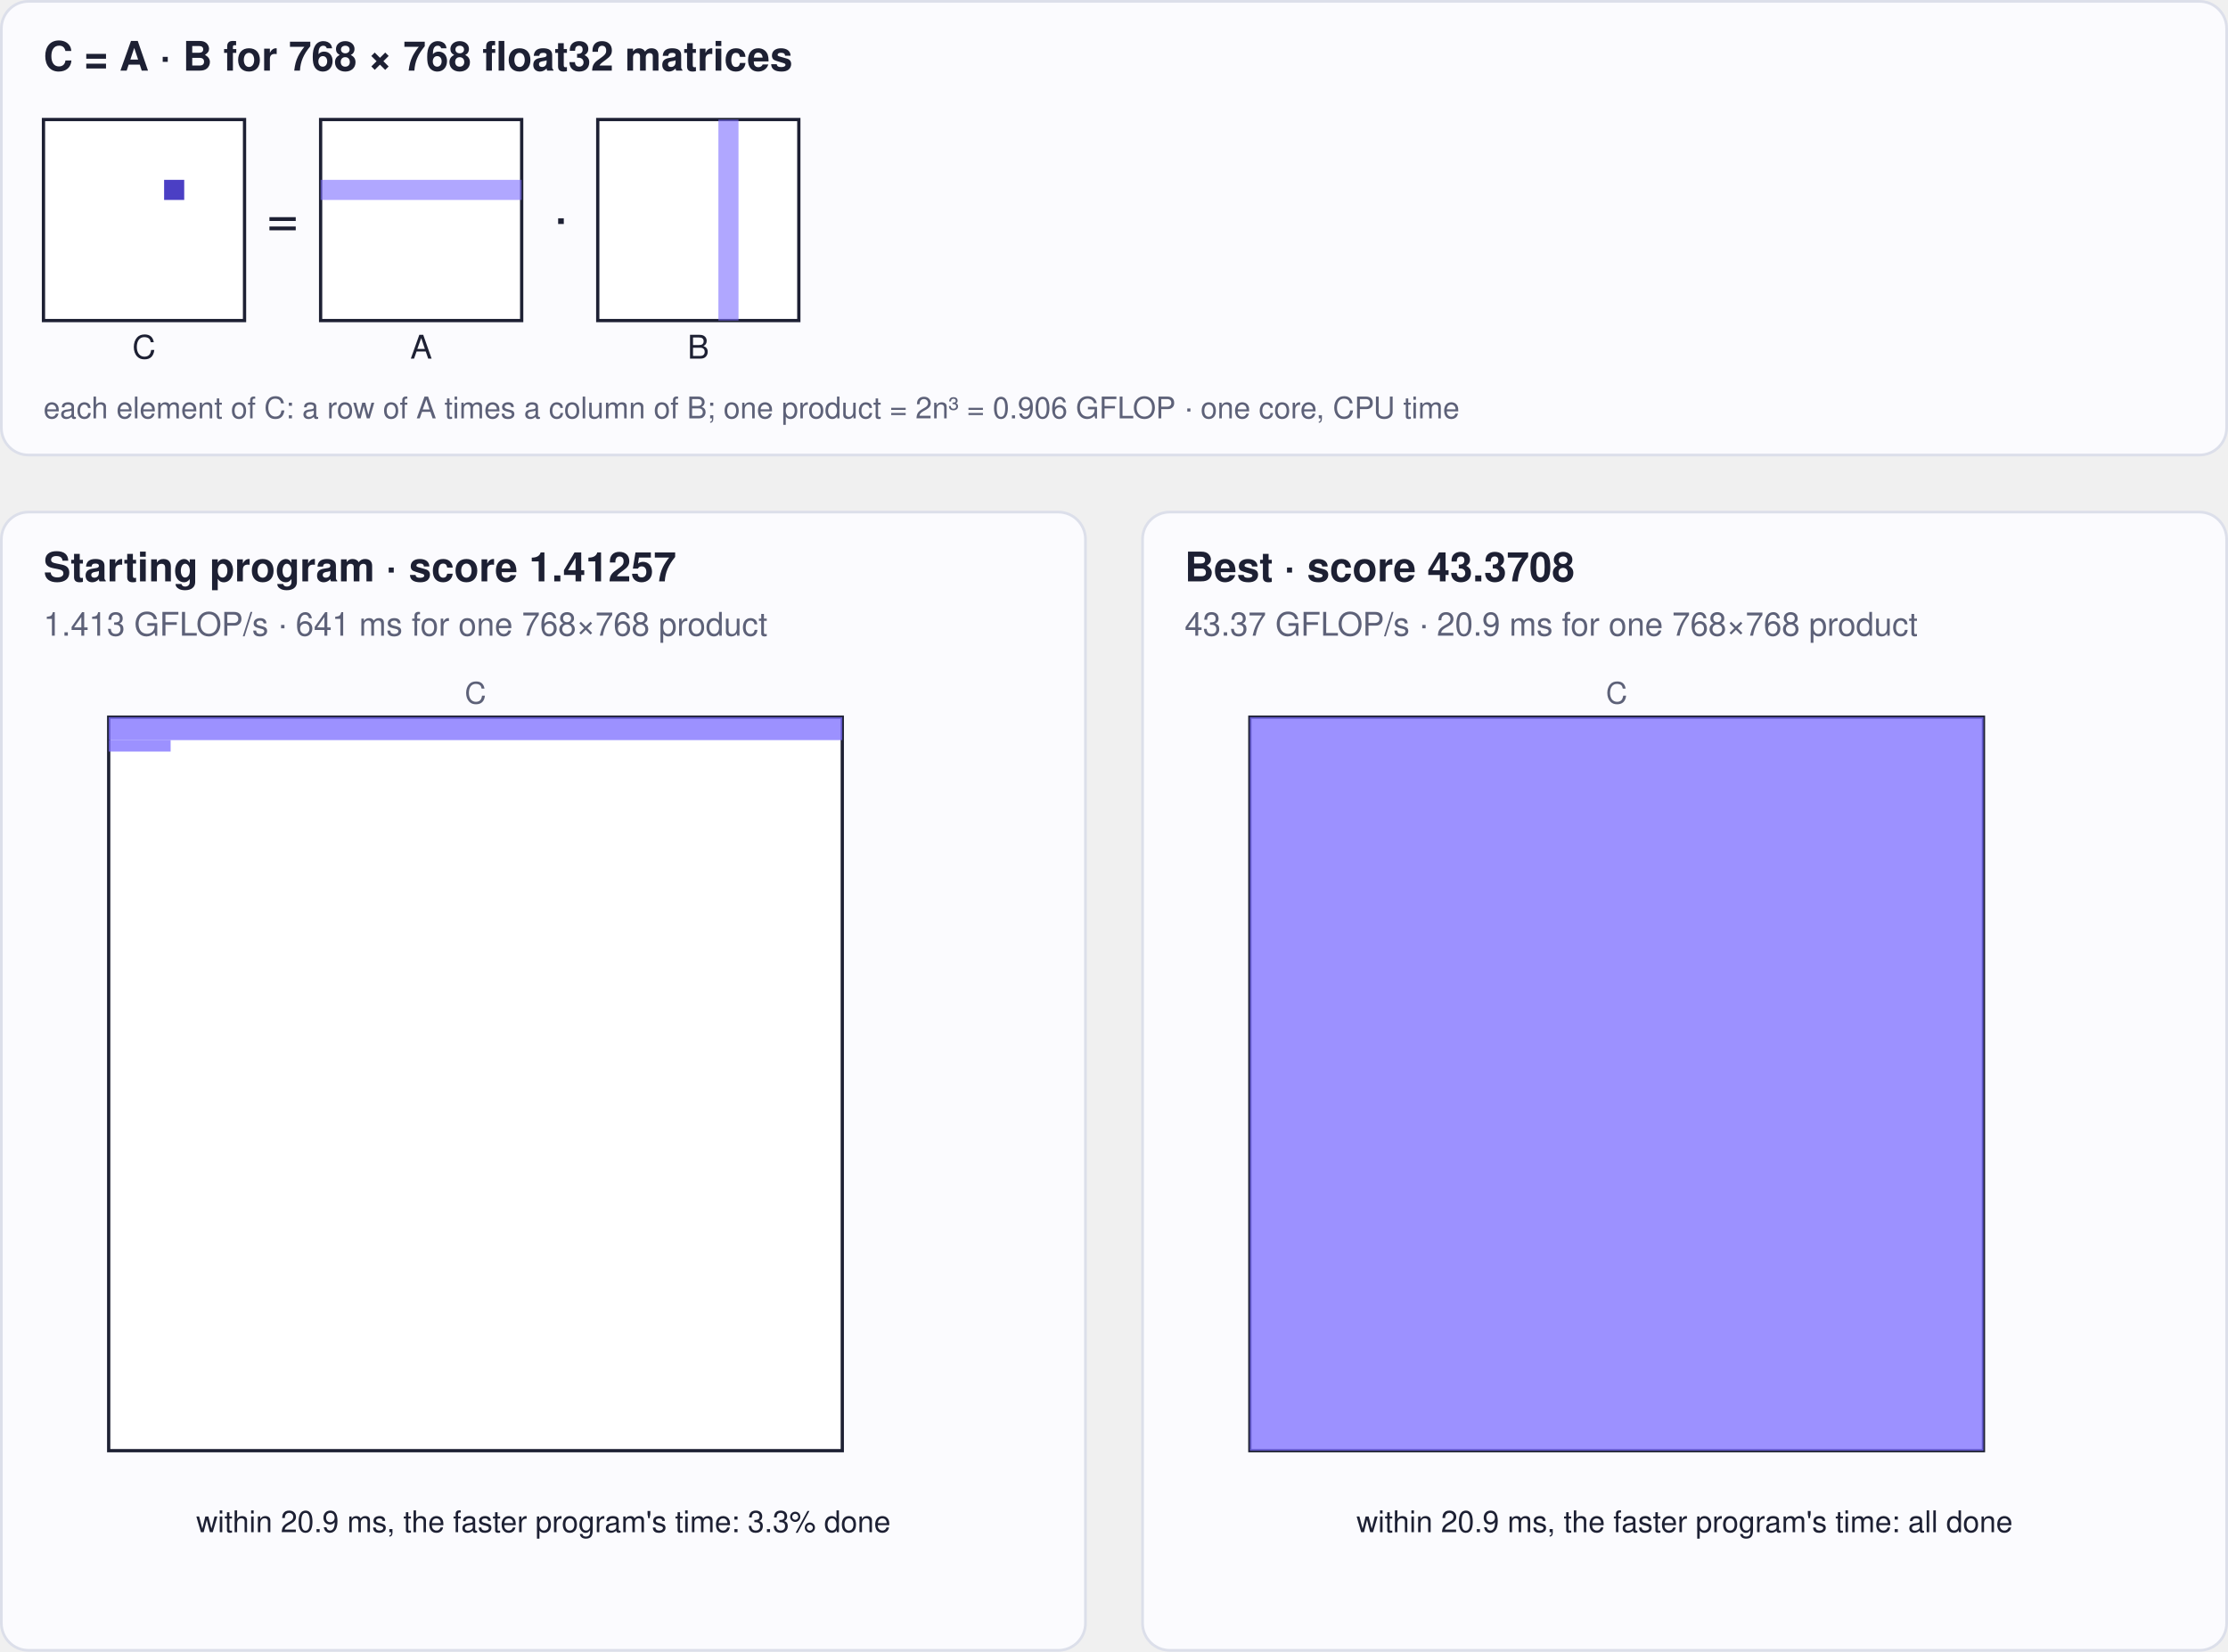
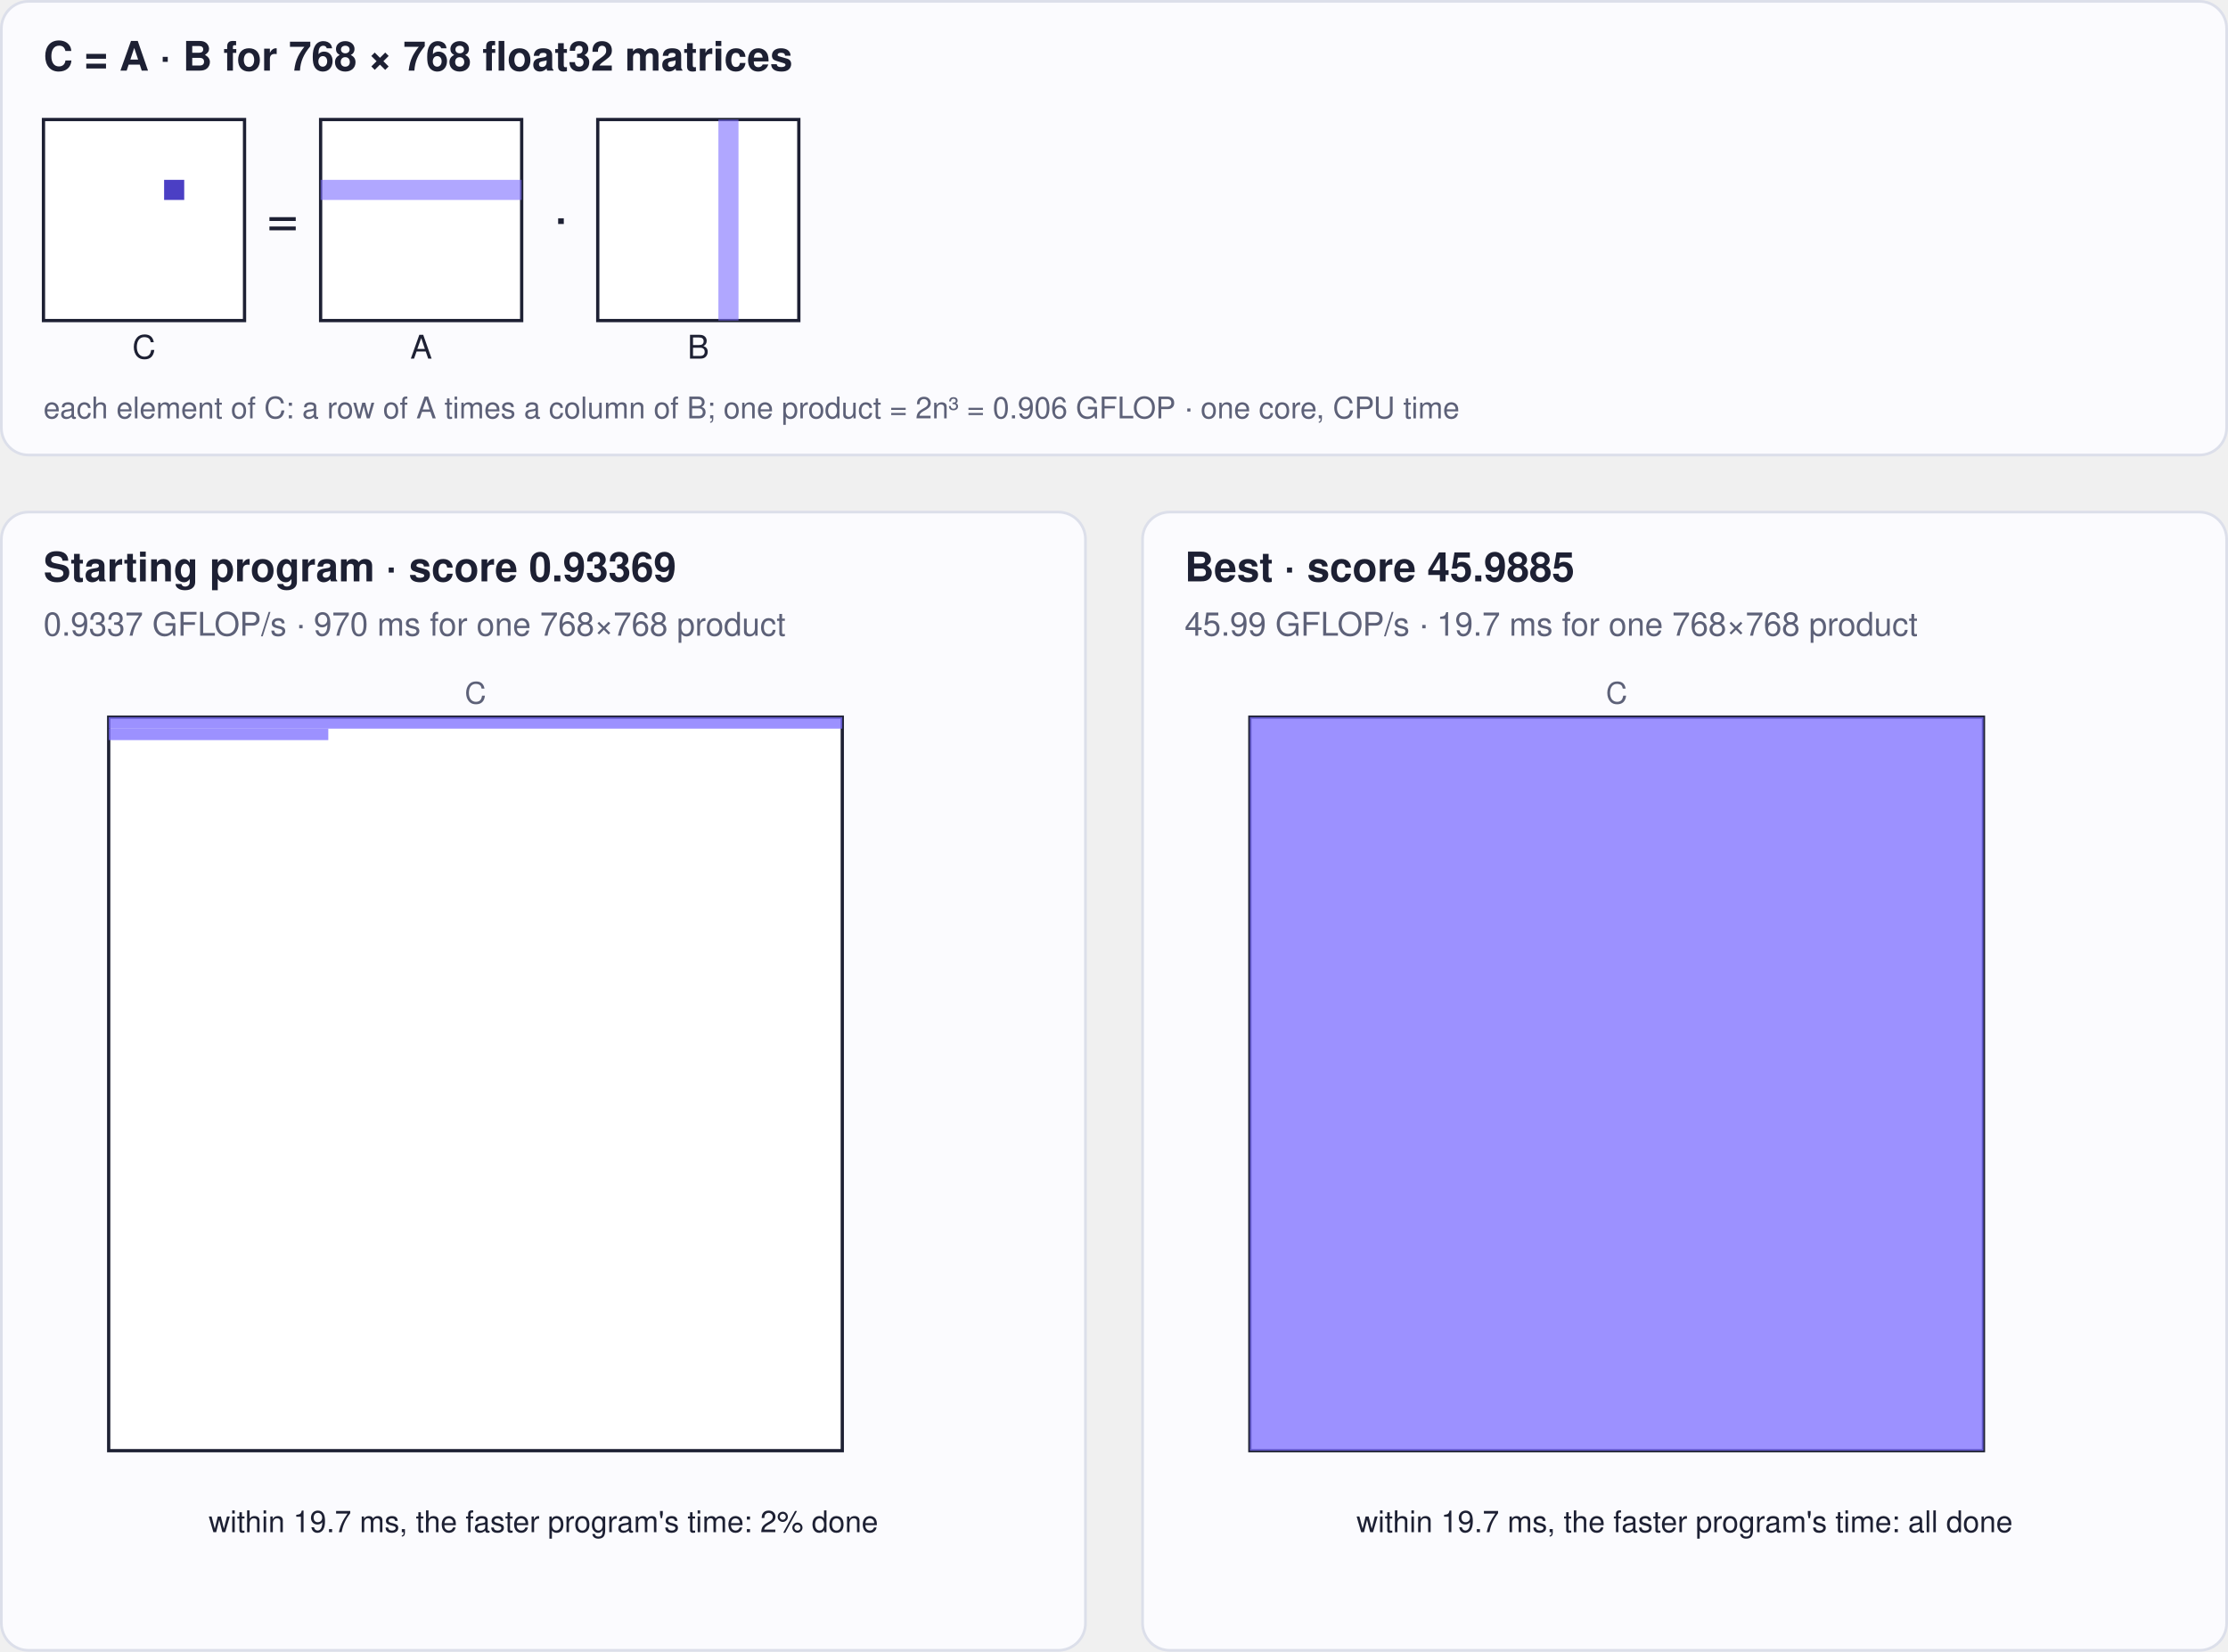
<svg xmlns="http://www.w3.org/2000/svg" viewBox="0 0 820 608.00" width="820" height="608.00" role="img" aria-label="matmul_st_cpp: the starting program's solution and the best one" font-family="system-ui, -apple-system, Segoe UI, Helvetica, Arial, sans-serif">
  <rect x="0.5" y="0.5" width="819" height="167.00" rx="10" fill="#fbfbfe" stroke="#dcdfea" />
  <text x="16.00" y="26.00" font-size="15" fill="#1d2033" text-anchor="start" font-weight="600">C = A · B for 768 × 768 float32 matrices</text>
  <rect x="16.00" y="44.00" width="74.00" height="74.00" fill="#fff" stroke="#1d2033" stroke-width="1.2" />
  <rect x="60.40" y="66.20" width="7.40" height="7.40" fill="#4b3fc4" />
  <text x="53.00" y="132.00" font-size="12" fill="#1d2033" text-anchor="middle" font-weight="normal">C</text>
  <text x="104.00" y="87.00" font-size="20" fill="#1d2033" text-anchor="middle" font-weight="normal">=</text>
  <rect x="118.00" y="44.00" width="74.00" height="74.00" fill="#fff" stroke="#1d2033" stroke-width="1.2" />
  <rect x="118.00" y="66.20" width="74.00" height="7.40" fill="#7b6cff" fill-opacity="0.6" />
  <text x="155.00" y="132.00" font-size="12" fill="#1d2033" text-anchor="middle" font-weight="normal">A</text>
  <text x="206.00" y="87.00" font-size="20" fill="#1d2033" text-anchor="middle" font-weight="normal">·</text>
  <rect x="220.00" y="44.00" width="74.00" height="74.00" fill="#fff" stroke="#1d2033" stroke-width="1.2" />
  <rect x="264.40" y="44.00" width="7.40" height="74.00" fill="#7b6cff" fill-opacity="0.6" />
  <text x="257.00" y="132.00" font-size="12" fill="#1d2033" text-anchor="middle" font-weight="normal">B</text>
  <text x="16.00" y="154.00" font-size="11" fill="#5d6178" text-anchor="start" font-weight="normal">each element of C: a row of A times a column of B; one product = 2n³ = 0.906 GFLOP · one core, CPU time</text>
  <g transform="translate(0 188.00)">
    <rect x="0.5" y="0.5" width="399" height="419" rx="10" fill="#fbfbfe" stroke="#dcdfea" />
-     <text x="16" y="26" font-size="15" font-weight="600" fill="#1d2033">Starting program · score 1.41257</text>
-     <text x="16" y="46" font-size="12" fill="#5d6178">1.413 GFLOP/s · 641 ms for one 768×768 product</text>
+     <text x="16" y="26" font-size="15" font-weight="600" fill="#1d2033">Starting program · score 0.93369</text>
+     <text x="16" y="46" font-size="12" fill="#5d6178">0.9337 GFLOP/s · 970 ms for one 768×768 product</text>
    <rect x="40.00" y="76.00" width="270.00" height="270.00" fill="#fff" stroke="#1d2033" stroke-width="1.2" />
-     <rect x="40.00" y="76.00" width="270.00" height="8.44" fill="#7b6cff" fill-opacity="0.75" />
-     <rect x="40.00" y="84.44" width="22.80" height="4.22" fill="#7b6cff" fill-opacity="0.75" />
+     <rect x="40.00" y="76.00" width="270.00" height="4.22" fill="#7b6cff" fill-opacity="0.75" />
+     <rect x="40.00" y="80.22" width="80.83" height="4.22" fill="#7b6cff" fill-opacity="0.75" />
    <text x="175.00" y="71.00" font-size="11" fill="#5d6178" text-anchor="middle" font-weight="normal">C</text>
-     <text x="200.00" y="376.00" font-size="11" fill="#1d2033" text-anchor="middle" font-weight="normal">within 20.9 ms, the faster program's time: 3.3% done</text>
+     <text x="200.00" y="376.00" font-size="11" fill="#1d2033" text-anchor="middle" font-weight="normal">within 19.7 ms, the faster program's time: 2% done</text>
    <rect x="420.5" y="0.5" width="399" height="419" rx="10" fill="#fbfbfe" stroke="#dcdfea" />
-     <text x="436" y="26" font-size="15" font-weight="600" fill="#1d2033">Best · score 43.3708</text>
-     <text x="436" y="46" font-size="12" fill="#5d6178">43.37 GFLOP/s · 20.9 ms for one 768×768 product</text>
+     <text x="436" y="26" font-size="15" font-weight="600" fill="#1d2033">Best · score 45.9885</text>
+     <text x="436" y="46" font-size="12" fill="#5d6178">45.99 GFLOP/s · 19.7 ms for one 768×768 product</text>
    <rect x="460.00" y="76.00" width="270.00" height="270.00" fill="#fff" stroke="#1d2033" stroke-width="1.2" />
    <rect x="460.00" y="76.00" width="270.00" height="270.00" fill="#7b6cff" fill-opacity="0.75" />
    <text x="595.00" y="71.00" font-size="11" fill="#5d6178" text-anchor="middle" font-weight="normal">C</text>
-     <text x="620.00" y="376.00" font-size="11" fill="#1d2033" text-anchor="middle" font-weight="normal">within 20.9 ms, the faster program's time: all done</text>
+     <text x="620.00" y="376.00" font-size="11" fill="#1d2033" text-anchor="middle" font-weight="normal">within 19.7 ms, the faster program's time: all done</text>
  </g>
</svg>
